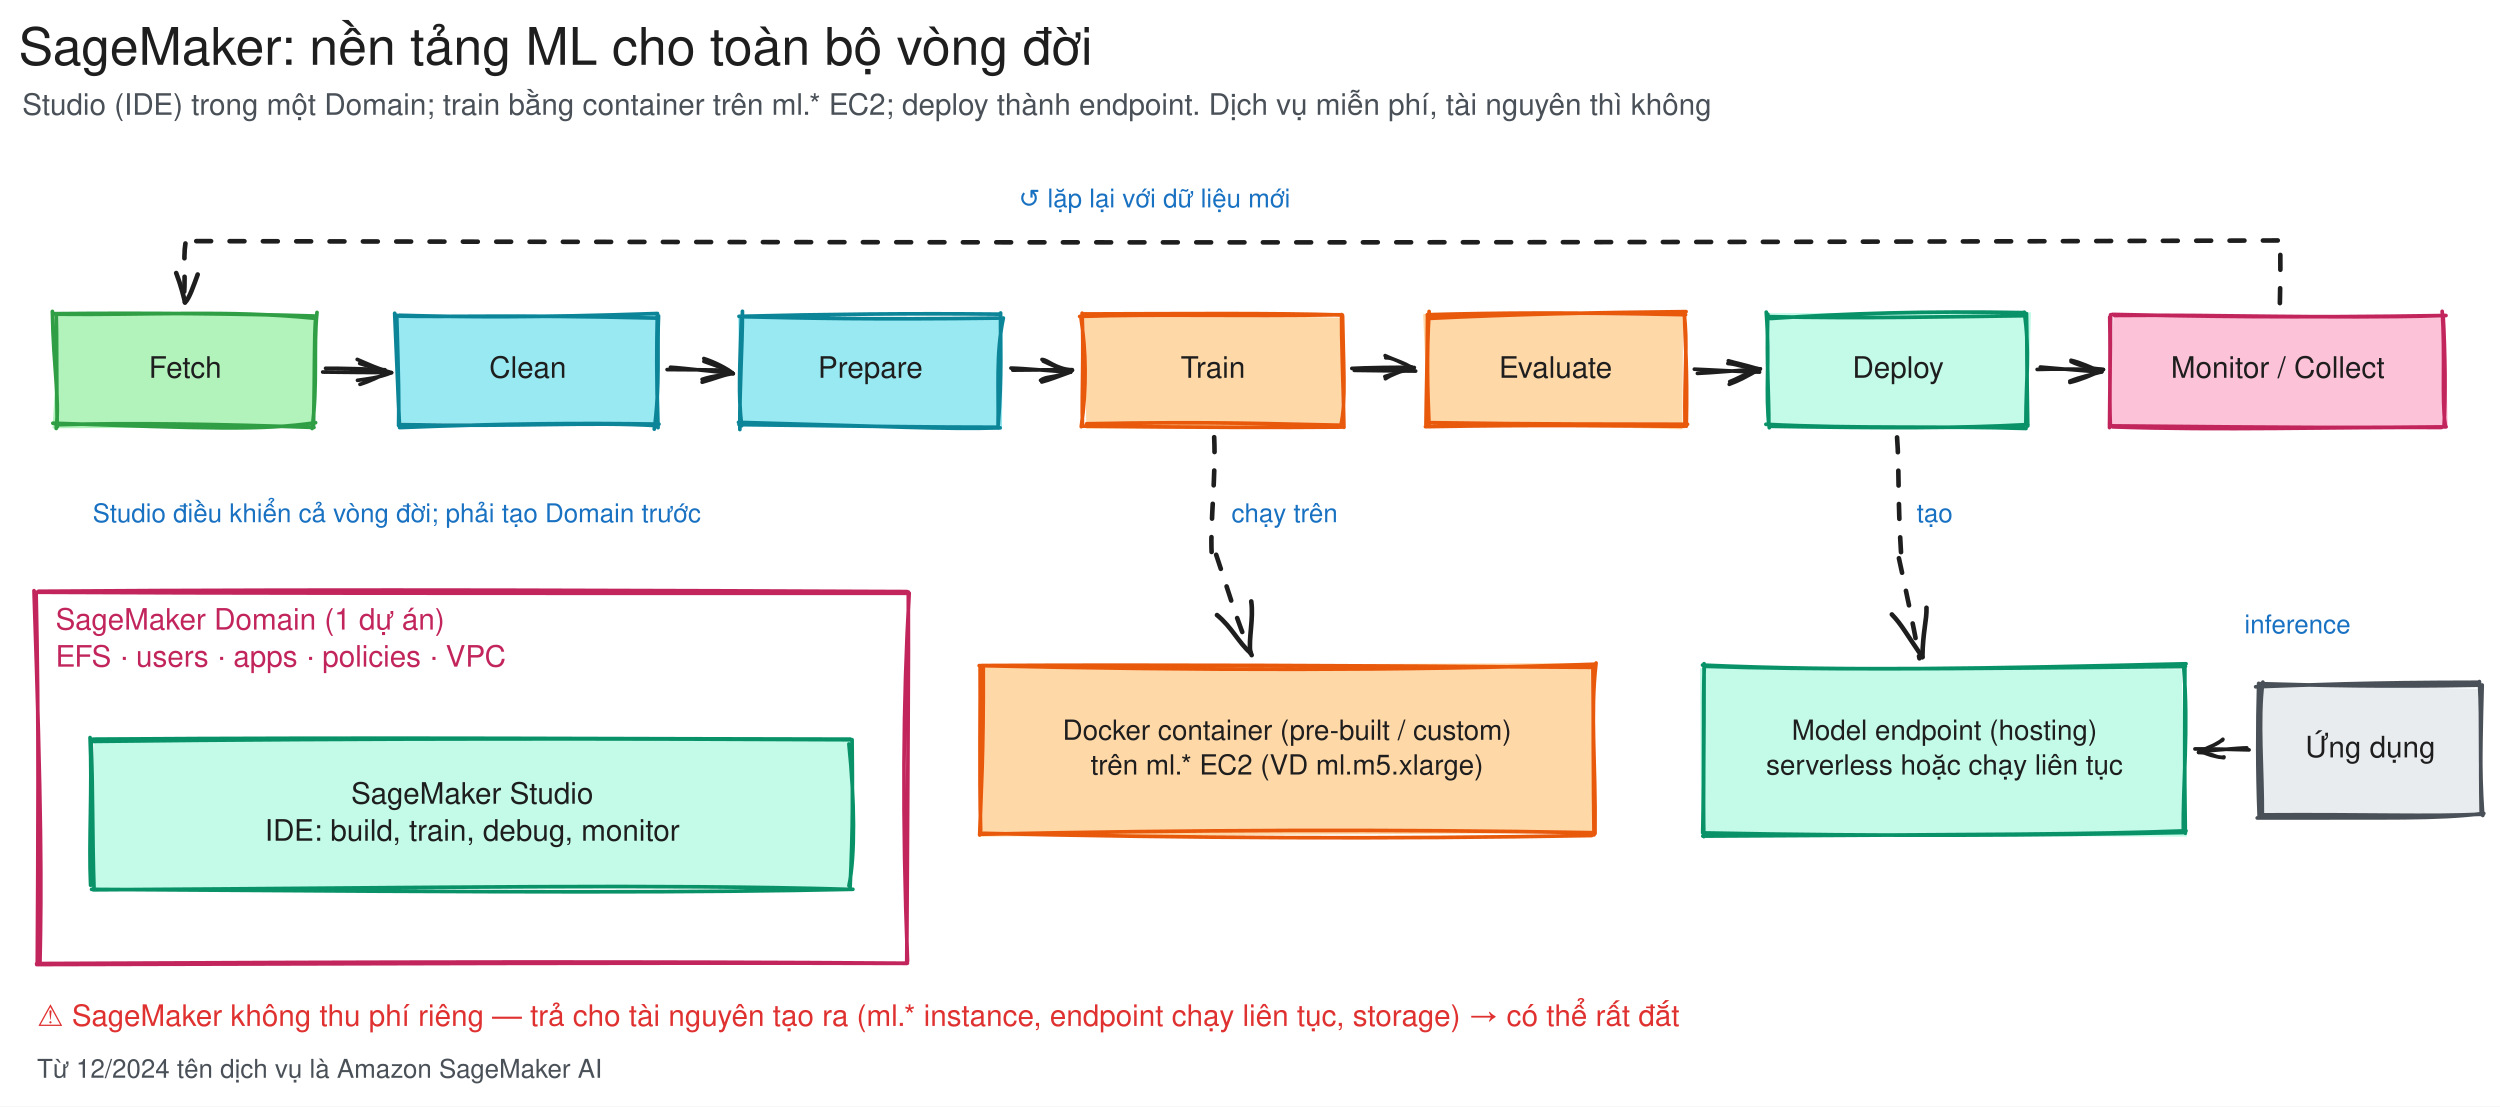
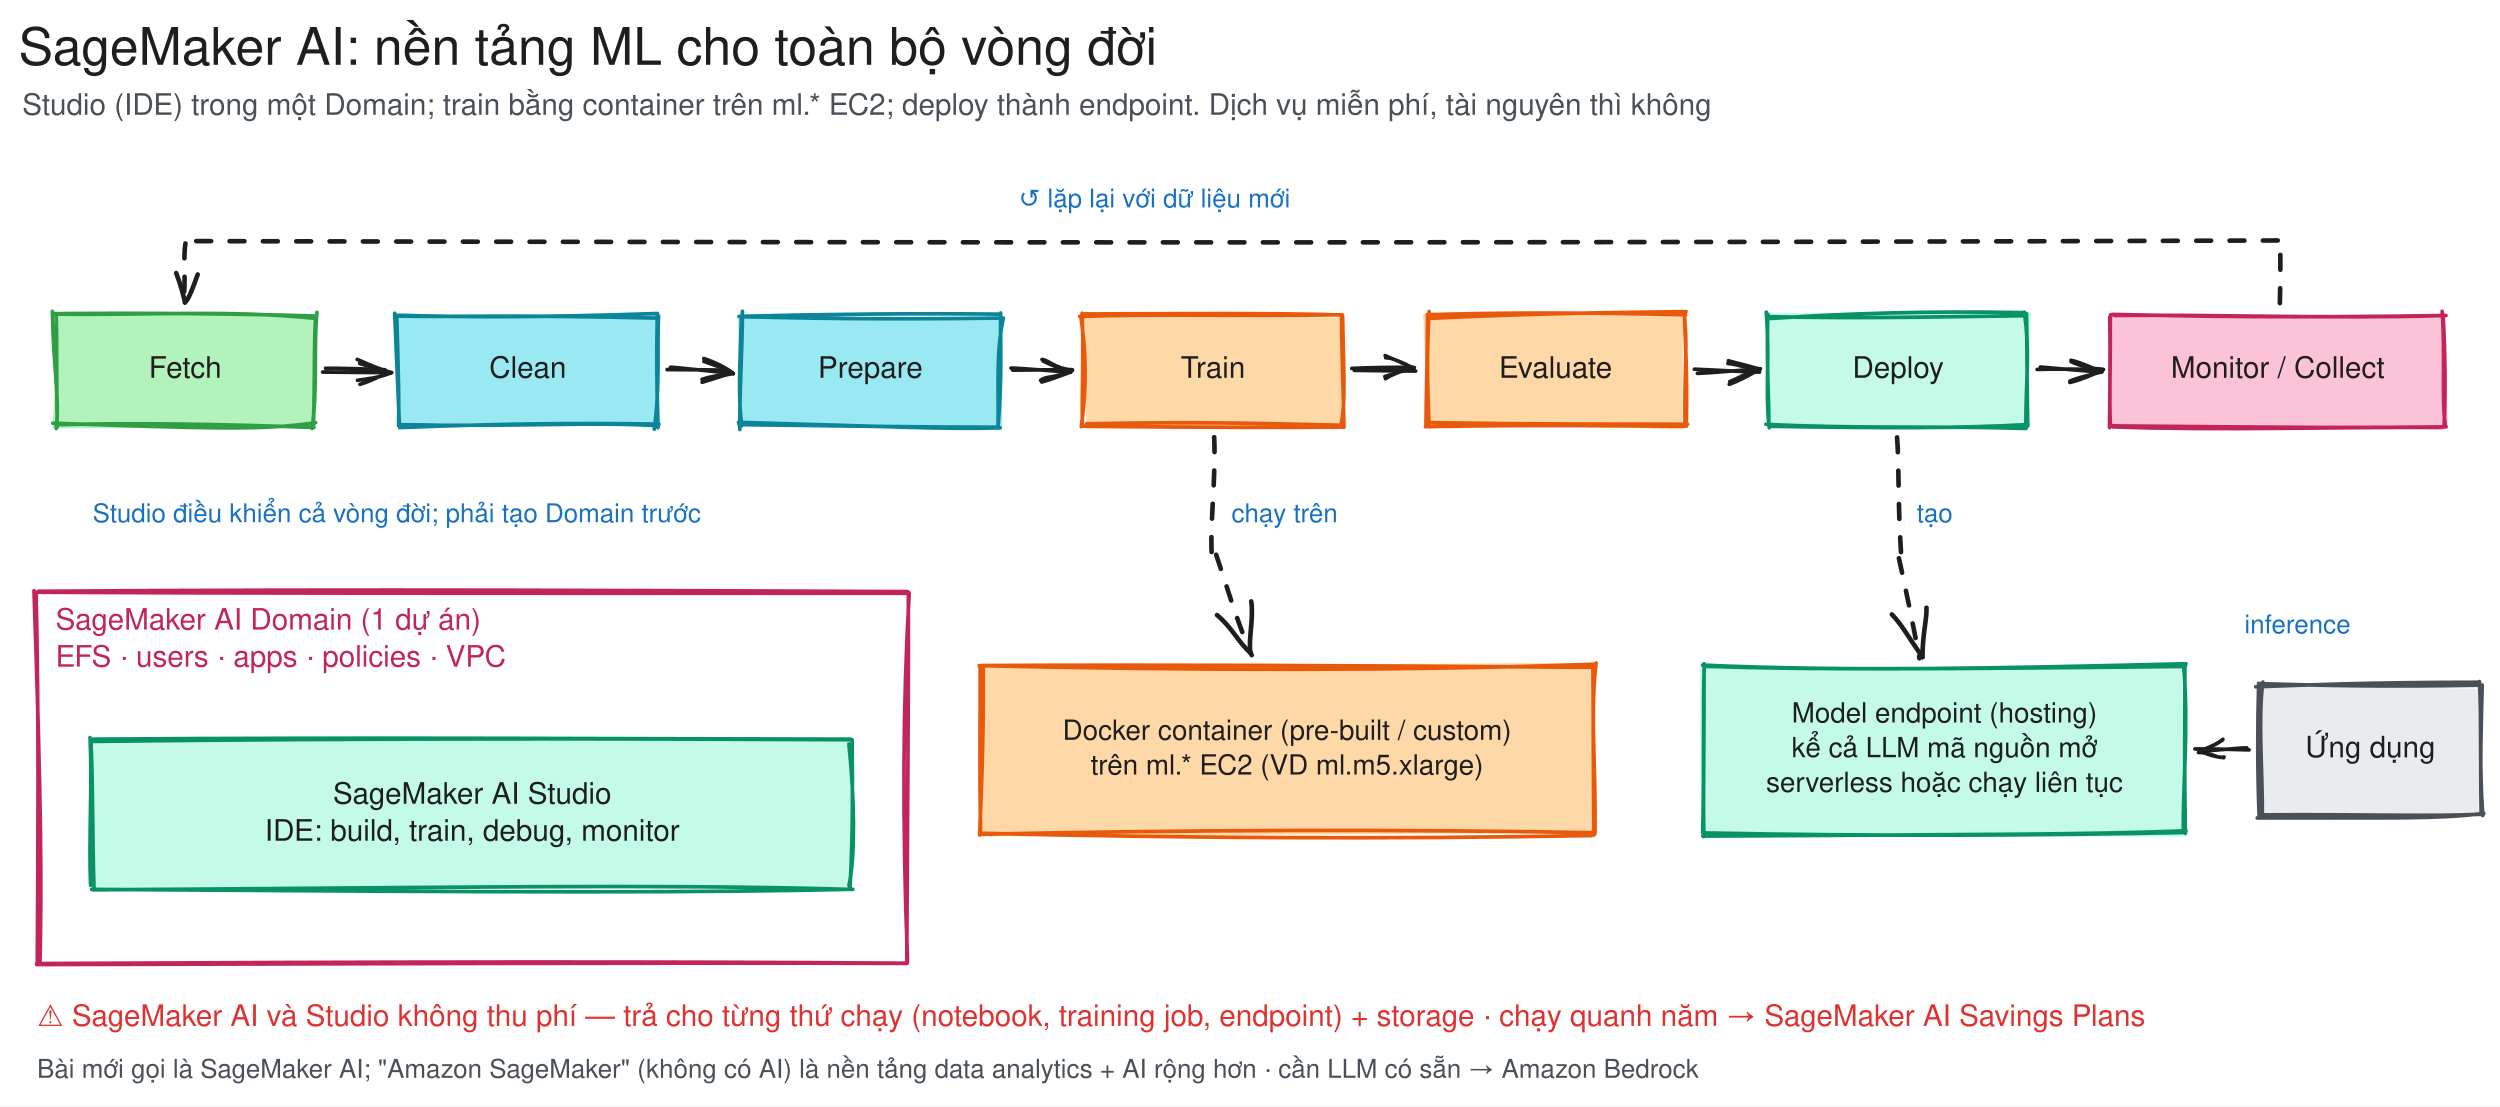
<svg xmlns="http://www.w3.org/2000/svg" version="1.1" viewBox="0 0 1350 597.5" width="1350" height="597.5">
  <defs>
    <style>
      @font-face {
        font-family: "Virgil";
        src: url("https://excalidraw.com/Virgil.woff2");
      }
      @font-face {
        font-family: "Cascadia";
        src: url("https://excalidraw.com/Cascadia.woff2");
      }
    </style>
  </defs>
  <rect x="0" y="0" width="1350" height="597.5" fill="#ffffff" />
-   <g transform="translate(10 10) rotate(0 296.66 17.5)">
-     <text x="0" y="25" font-family="Helvetica, Segoe UI Emoji" font-size="28px" fill="#1e1e1e" text-anchor="start" style="white-space: pre;" direction="ltr">SageMaker: nền tảng ML cho toàn bộ vòng đời</text>
+   <g transform="translate(10 10) rotate(0 317.36 17.5)">
+     <text x="0" y="25" font-family="Helvetica, Segoe UI Emoji" font-size="28px" fill="#1e1e1e" text-anchor="start" style="white-space: pre;" direction="ltr">SageMaker AI: nền tảng ML cho toàn bộ vòng đời</text>
  </g>
  <g transform="translate(12 48) rotate(0 481.2 10)">
    <text x="0" y="14" font-family="Helvetica, Segoe UI Emoji" font-size="16px" fill="#495057" text-anchor="start" style="white-space: pre;" direction="ltr">Studio (IDE) trong một Domain; train bằng container trên ml.* EC2; deploy thành endpoint. Dịch vụ miễn phí, tài nguyên thì không</text>
  </g>
  <g stroke-linecap="round" transform="translate(20 320) rotate(0 235 100)">
    <path d="M0.79 -0.71 C172.99 -2.01, 345.75 -1.03, 469.79 -0.55 M-0.26 -0.18 C102.74 0.34, 205.01 0.39, 469.68 0.38 M470.97 0.3 C467.63 59.53, 467.13 121.3, 470.07 199.04 M470.49 -0.32 C470.73 42.86, 470.24 83.98, 469.65 199.5 M469.68 200.23 C326.61 199.79, 182.81 200.47, -0.17 200.86 M469.97 200.14 C328.68 199.1, 187.24 199.39, -0.19 200.31 M1.6 199.37 C2.46 158.95, 2.47 118.64, -1.64 -1.02 M0.14 199.53 C0.47 135.21, 1.08 71.72, -0.5 -0.2" stroke="#c2255c" stroke-width="2" fill="none" />
  </g>
  <g transform="translate(30 326) rotate(0 132.16 20)">
-     <text x="0" y="14" font-family="Helvetica, Segoe UI Emoji" font-size="16px" fill="#c2255c" text-anchor="start" style="white-space: pre;" direction="ltr">SageMaker Domain (1 dự án)</text>
+     <text x="0" y="14" font-family="Helvetica, Segoe UI Emoji" font-size="16px" fill="#c2255c" text-anchor="start" style="white-space: pre;" direction="ltr">SageMaker AI Domain (1 dự án)</text>
    <text x="0" y="34" font-family="Helvetica, Segoe UI Emoji" font-size="16px" fill="#c2255c" text-anchor="start" style="white-space: pre;" direction="ltr">EFS · users · apps · policies · VPC</text>
  </g>
  <g stroke-linecap="round" transform="translate(30 170) rotate(0 70 30)">
    <path d="M1.95 -1.47 L141.28 0.22 L138.35 60.64 L-1.61 61.29" stroke="none" stroke-width="0" fill="#b2f2bb" />
    <path d="M-0.04 -0.33 C48.82 0.28, 93.68 -2.77, 139.65 1.85 M-0.71 -0.62 C49.56 -1.13, 99.36 -0.58, 139.36 0.64 M141.18 -1.29 C139.22 17.62, 141.67 37.63, 138.53 61.39 M140.54 0.46 C139.47 13.52, 140.12 27.21, 139.27 60.03 M140.42 58.24 C111.33 62.63, 80.4 61.25, -1.47 58.53 M139.54 60.82 C90.87 59.08, 41.23 58.16, 0.23 59.37 M0.35 61.37 C2.29 45.17, -1.2 28.63, -1.72 -1.85 M0.9 60.54 C0.58 42.24, 0.66 25.59, 0.5 0.21" stroke="#2f9e44" stroke-width="2" fill="none" />
  </g>
  <g transform="translate(77.92 190) rotate(0 22.08 10)">
    <text x="22.08" y="14" font-family="Helvetica, Segoe UI Emoji" font-size="16px" fill="#1e1e1e" text-anchor="middle" style="white-space: pre;" direction="ltr">Fetch</text>
  </g>
  <g stroke-linecap="round" transform="translate(215 170) rotate(0 70 30)">
    <path d="M-0.03 0.23 L140.65 -0.53 L141.07 59.58 L0.51 58.26" stroke="none" stroke-width="0" fill="#99e9f2" />
    <path d="M-1.41 0.65 C29.09 1.38, 57.83 -0.2, 140.6 1.8 M0.63 0.24 C37.31 1.26, 72.23 1.58, 140.04 -0.71 M140.61 0.57 C139.77 17.42, 141.48 38.94, 138.3 61.76 M139.94 0.23 C139.63 16.71, 139.38 33.01, 140.34 60.92 M139.94 59.87 C104.5 57.7, 66.33 60.6, 1.34 59.29 M140.85 59.03 C99.09 58.36, 58.5 58.61, 0.79 60.9 M0.65 58.06 C-0.04 44.85, -0.5 29.03, -1.88 -0.84 M0.24 59.79 C0.49 47.94, 0.29 35.89, -0.77 0.2" stroke="#0c8599" stroke-width="2" fill="none" />
  </g>
  <g transform="translate(264.76 190) rotate(0 20.24 10)">
    <text x="20.24" y="14" font-family="Helvetica, Segoe UI Emoji" font-size="16px" fill="#1e1e1e" text-anchor="middle" style="white-space: pre;" direction="ltr">Clean</text>
  </g>
  <g stroke-linecap="round" transform="translate(400 170) rotate(0 70 30)">
    <path d="M-1.4 1.72 L141.42 1.7 L141.08 61.85 L-0.21 60.1" stroke="none" stroke-width="0" fill="#99e9f2" />
    <path d="M1.08 1.03 C35.81 1.83, 69.7 2.63, 139.71 1.77 M-0.95 0.83 C45.29 -0.36, 92.44 -0.85, 139.65 -0.36 M141.8 1.74 C137.66 21.19, 139.41 39.78, 138.94 61.16 M140.33 -0.99 C140.08 15.24, 141.19 32.29, 139.08 59.07 M140.05 61.03 C110.79 62.02, 77.88 60.15, -1.22 58.07 M139.28 60.69 C102.89 60.7, 67.18 60.2, -0.93 59.29 M-0.48 61.96 C-0.68 38.13, 0.89 18.46, 0.92 -1.91 M0.51 59.9 C-1.51 43.57, -0.4 26.47, 0.38 0.64" stroke="#0c8599" stroke-width="2" fill="none" />
  </g>
  <g transform="translate(439.44 190) rotate(0 30.56 10)">
    <text x="30.56" y="14" font-family="Helvetica, Segoe UI Emoji" font-size="16px" fill="#1e1e1e" text-anchor="middle" style="white-space: pre;" direction="ltr">Prepare</text>
  </g>
  <g stroke-linecap="round" transform="translate(585 170) rotate(0 70 30)">
    <path d="M0.44 -0.93 L138.94 1.51 L139.48 61.15 L1.62 61.52" stroke="none" stroke-width="0" fill="#ffd8a8" />
    <path d="M-1.99 0.87 C39.67 -0.55, 83.49 0.93, 138.51 -0.03 M0.35 -0.47 C52.04 -0.58, 103.38 -1.07, 139.9 0.11 M139.99 0.64 C140.33 24.26, 141.89 47.98, 139.13 59.41 M139.45 -0.13 C139.33 13.9, 140.15 29.52, 140.72 60.76 M139.15 59.62 C104.03 59.03, 72.39 57.48, 1.8 58.83 M139.7 60.63 C103.91 60.97, 65.67 60.82, -0.6 60.12 M-1.11 60.41 C1.91 39.34, 1.43 19.32, -1.22 1.99 M-0.49 60.04 C-0.88 40.64, 0.27 19.81, -0.65 -0.87" stroke="#e8590c" stroke-width="2" fill="none" />
  </g>
  <g transform="translate(634.76 190) rotate(0 20.24 10)">
    <text x="20.24" y="14" font-family="Helvetica, Segoe UI Emoji" font-size="16px" fill="#1e1e1e" text-anchor="middle" style="white-space: pre;" direction="ltr">Train</text>
  </g>
  <g stroke-linecap="round" transform="translate(770 170) rotate(0 70 30)">
    <path d="M-1.52 -0.38 L138.86 0.41 L138.48 61.85 L1.04 58.4" stroke="none" stroke-width="0" fill="#ffd8a8" />
    <path d="M1.52 1.95 C46.1 -0.25, 91.21 -1.27, 140.47 -1.72 M0.74 -0.06 C39.84 -1.12, 78.24 -1.39, 140.19 -0.05 M139.36 -0.87 C141.52 14.74, 139.48 31.2, 139.89 59.43 M139.66 -0.57 C139.82 14.31, 141.3 27.21, 140.6 60.17 M141.26 59.1 C100.87 59, 62.54 59.15, 1.74 58.24 M139.46 60.2 C101.35 59.98, 61.81 59.29, -0.25 60.4 M1.67 59.19 C0.96 41.27, 0.26 22.99, 1.73 -1.82 M0.02 59.28 C0.19 42.5, 0.76 25.03, 0.87 0.38" stroke="#e8590c" stroke-width="2" fill="none" />
  </g>
  <g transform="translate(807.04 190) rotate(0 32.96 10)">
    <text x="32.96" y="14" font-family="Helvetica, Segoe UI Emoji" font-size="16px" fill="#1e1e1e" text-anchor="middle" style="white-space: pre;" direction="ltr">Evaluate</text>
  </g>
  <g stroke-linecap="round" transform="translate(955 170) rotate(0 70 30)">
    <path d="M-0.84 -0.89 L141.79 -1.41 L139.71 60.32 L-1.25 59.97" stroke="none" stroke-width="0" fill="#c3fae8" />
    <path d="M1.1 1.99 C43.07 -0.83, 84.72 -2.12, 138.34 -1.18 M-0.34 0.98 C50.25 2.16, 100.1 0.97, 139.32 0.48 M138.09 -1.43 C141.2 18.73, 139.06 35.55, 138.96 58.09 M139.3 -0.65 C139.68 12.53, 139.32 25.24, 139.98 60.04 M139.05 61.38 C93.85 59.86, 47.74 61.67, -1.42 59.12 M140.08 59.27 C101.86 61.32, 64.83 61.26, 0.53 60.2 M0.42 60.98 C-1.95 42.44, 0.82 25.42, -1.22 -1.45 M0.16 59.04 C0.24 43.81, -1.13 27.64, -0.39 -0.35" stroke="#099268" stroke-width="2" fill="none" />
  </g>
  <g transform="translate(1000.52 190) rotate(0 24.48 10)">
    <text x="24.48" y="14" font-family="Helvetica, Segoe UI Emoji" font-size="16px" fill="#1e1e1e" text-anchor="middle" style="white-space: pre;" direction="ltr">Deploy</text>
  </g>
  <g stroke-linecap="round" transform="translate(1140 170) rotate(0 90 30)">
    <path d="M1.29 1.03 L180.25 1.79 L181.82 60.1 L-1.82 59.66" stroke="none" stroke-width="0" fill="#fcc2d7" />
    <path d="M1.86 0.35 C58.46 -0.25, 116.37 2.15, 178.87 0.46 M0.67 -0.22 C47.36 0.82, 94.76 1.68, 180.83 0.38 M178.77 -1.89 C180.48 21.04, 178.43 46.1, 180.44 59.43 M179.28 -0.04 C180.47 21.63, 180.64 43.39, 179.78 60.47 M178.43 60.83 C118.47 60.5, 59.37 62.6, 0.84 60.51 M180.89 60.5 C138.74 61.03, 96.57 60.9, -0.27 59.96 M-0.43 59.54 C-1.05 43.24, -0.24 26.6, -0.75 1.2 M-0.86 60.9 C-0.6 39.56, -0.48 17.98, -0.27 -0.05" stroke="#c2255c" stroke-width="2" fill="none" />
  </g>
  <g transform="translate(1164 190) rotate(0 66 10)">
    <text x="66" y="14" font-family="Helvetica, Segoe UI Emoji" font-size="16px" fill="#1e1e1e" text-anchor="middle" style="white-space: pre;" direction="ltr">Monitor / Collect</text>
  </g>
  <g stroke-linecap="round" transform="translate(50 400) rotate(0 205 40)">
    <path d="M0.92 -1.95 L409.22 -0.27 L409.42 79.1 L-0.68 80.49" stroke="none" stroke-width="0" fill="#c3fae8" />
    <path d="M0.28 -0.85 C151.73 -1.99, 304.27 -0.94, 409.25 -0.86 M-0.36 0.37 C148.86 -1.44, 297.52 -1.13, 409.99 -0.53 M408.4 1.75 C411.53 31.38, 411.85 62.82, 408.43 78.27 M410.13 -0.56 C410.34 24.17, 410.7 46.91, 409.03 79.45 M409.73 80.26 C301.71 77.28, 195.23 79.36, 0.39 80.5 M410.55 80.22 C325.43 82.08, 241.34 81.98, -0.54 80.26 M-1.08 78.04 C-2.19 54.35, -0.11 25.08, -1.37 -1.71 M0.79 80.33 C-0.17 51.61, 0.22 24.61, -0.81 0.18" stroke="#099268" stroke-width="2" fill="none" />
  </g>
  <g transform="translate(135.32 420) rotate(0 119.68 20)">
-     <text x="119.68" y="14" font-family="Helvetica, Segoe UI Emoji" font-size="16px" fill="#1e1e1e" text-anchor="middle" style="white-space: pre;" direction="ltr">SageMaker Studio</text>
+     <text x="119.68" y="14" font-family="Helvetica, Segoe UI Emoji" font-size="16px" fill="#1e1e1e" text-anchor="middle" style="white-space: pre;" direction="ltr">SageMaker AI Studio</text>
    <text x="119.68" y="34" font-family="Helvetica, Segoe UI Emoji" font-size="16px" fill="#1e1e1e" text-anchor="middle" style="white-space: pre;" direction="ltr">IDE: build, train, debug, monitor</text>
  </g>
  <g stroke-linecap="round" transform="translate(530 360) rotate(0 165 45)">
    <path d="M0.22 -0.55 L328.9 -2 L330.61 89.67 L-0.9 91.76" stroke="none" stroke-width="0" fill="#ffd8a8" />
    <path d="M-1.24 -0.57 C113.93 2.11, 229.59 2.31, 331.16 -1.32 M0.2 -0.62 C97.64 -1.09, 194.96 -0.64, 330.31 0.37 M331.88 -1.98 C328.63 25.6, 331.78 51.76, 331.31 90.08 M330.16 -0.26 C330.44 30.12, 330.33 62.95, 330.76 90.86 M329.51 91.2 C219.27 93.21, 109.25 92.59, 1.15 89.99 M330.25 89.65 C221.01 87.71, 111.4 88.14, -0.55 90.5 M-0.98 90.9 C-0.33 69.31, 1.19 48.45, 0.97 -0.03 M-0.43 89.45 C-1.26 54.36, -0.49 18.75, -0.74 -0.43" stroke="#e8590c" stroke-width="2" fill="none" />
  </g>
  <g transform="translate(560.825 386.25) rotate(0 134.175 18.75)">
    <text x="134.175" y="13.25" font-family="Helvetica, Segoe UI Emoji" font-size="15px" fill="#1e1e1e" text-anchor="middle" style="white-space: pre;" direction="ltr">Docker container (pre-built / custom)</text>
    <text x="134.175" y="32" font-family="Helvetica, Segoe UI Emoji" font-size="15px" fill="#1e1e1e" text-anchor="middle" style="white-space: pre;" direction="ltr">trên ml.* EC2 (VD ml.m5.xlarge)</text>
  </g>
  <g stroke-linecap="round" transform="translate(920 360) rotate(0 130 45)">
    <path d="M-1.99 0.79 L258.06 1.36 L260.95 91.8 L-1.38 91.2" stroke="none" stroke-width="0" fill="#c3fae8" />
    <path d="M-0.64 -0.85 C77.43 2.55, 152.66 0.99, 260.46 -1.57 M0.8 -0.17 C60.3 1.78, 121.37 1.31, 260.11 -0.07 M259.16 -0.12 C262.03 32.96, 258.58 64.61, 259.02 89.52 M259.83 0.92 C259.94 25.89, 259.44 50.78, 260.08 89.96 M260.44 88.63 C207.95 90.63, 156.02 90.59, -0.47 91.5 M260.13 89.56 C179.34 91.14, 98.63 91.72, -0.15 89.76 M0.07 91.77 C-0.35 67.54, 0.25 45.05, 0.2 -1.6 M-0.54 89.68 C0.34 55.66, -0.44 19.44, 0.28 0.66" stroke="#099268" stroke-width="2" fill="none" />
  </g>
-   <g transform="translate(947.4 386.25) rotate(0 102.6 18.75)">
+   <g transform="translate(947.4 376.88) rotate(0 102.6 28.12)">
    <text x="102.6" y="13.25" font-family="Helvetica, Segoe UI Emoji" font-size="15px" fill="#1e1e1e" text-anchor="middle" style="white-space: pre;" direction="ltr">Model endpoint (hosting)</text>
-     <text x="102.6" y="32" font-family="Helvetica, Segoe UI Emoji" font-size="15px" fill="#1e1e1e" text-anchor="middle" style="white-space: pre;" direction="ltr">serverless hoặc chạy liên tục</text>
+     <text x="102.6" y="32" font-family="Helvetica, Segoe UI Emoji" font-size="15px" fill="#1e1e1e" text-anchor="middle" style="white-space: pre;" direction="ltr">kể cả LLM mã nguồn mở</text>
+     <text x="102.6" y="50.75" font-family="Helvetica, Segoe UI Emoji" font-size="15px" fill="#1e1e1e" text-anchor="middle" style="white-space: pre;" direction="ltr">serverless hoặc chạy liên tục</text>
  </g>
  <g stroke-linecap="round" transform="translate(1220 370) rotate(0 60 35)">
    <path d="M0.61 -0.38 L118.59 1.97 L121.55 68.98 L1.8 70.41" stroke="none" stroke-width="0" fill="#e9ecef" />
    <path d="M-1.94 0.87 C26.69 -0.11, 56.61 -1.52, 118.29 -1.58 M-0.25 -0.83 C32.85 0.08, 65.26 1.04, 119.17 -0.01 M118.88 -1.95 C120.26 21.56, 118.65 42.33, 120.69 70.34 M120.39 -0.08 C119.93 18.75, 119.21 37.51, 119.86 69.83 M121.24 69.23 C95.73 72.48, 71.57 71.46, -1.09 71.7 M120.99 69.67 C90.18 71, 60.25 69.63, 0.78 70.03 M1.66 70.23 C1.82 46.11, -0.76 18.51, 1.95 -1.65 M-0.05 70.98 C-1.05 45.93, -0.96 21.86, -0.33 -0.97" stroke="#495057" stroke-width="2" fill="none" />
  </g>
  <g transform="translate(1247.2 395) rotate(0 32.8 10)">
    <text x="32.8" y="14" font-family="Helvetica, Segoe UI Emoji" font-size="16px" fill="#1e1e1e" text-anchor="middle" style="white-space: pre;" direction="ltr">Ứng dụng</text>
  </g>
  <g stroke-linecap="round">
    <g transform="translate(176 200) rotate(0 16.5 0)">
      <path d="M-0.19 -1.12 C5.17 -1.28, 26.45 -0.64, 31.89 -0.33 M-1.74 0.9 C4 0.87, 28.49 1.39, 34.02 1.04" stroke="#1e1e1e" stroke-width="2" fill="none" />
    </g>
    <g transform="translate(176 200) rotate(0 16.5 0)">
      <path d="M17.05 5.37 C22.39 4.57, 28.12 4.17, 35.43 1.23 M18.39 7.55 C23.95 5.83, 29.17 3.25, 33.4 0.97" stroke="#1e1e1e" stroke-width="2" fill="none" />
    </g>
    <g transform="translate(176 200) rotate(0 16.5 0)">
      <path d="M16.9 -5.92 C22.33 -3.59, 28.11 -0.87, 35.43 1.23 M18.24 -3.73 C23.79 -1.84, 29.06 -0.8, 33.4 0.97" stroke="#1e1e1e" stroke-width="2" fill="none" />
    </g>
  </g>
  <g stroke-linecap="round">
    <g transform="translate(361 200) rotate(0 16.5 0)">
      <path d="M-0.76 -0.42 C4.54 -0.39, 26.87 -0.3, 32.29 -0.04 M1.05 -1.69 C6.69 -1.43, 29.13 1.29, 34.64 1.48" stroke="#1e1e1e" stroke-width="2" fill="none" />
    </g>
    <g transform="translate(361 200) rotate(0 16.5 0)">
      <path d="M18.14 4.84 C24.13 2.78, 31.23 2.37, 34.5 1.32 M18.17 6.41 C25.05 4.54, 30.66 2.03, 34.96 1.78" stroke="#1e1e1e" stroke-width="2" fill="none" />
    </g>
    <g transform="translate(361 200) rotate(0 16.5 0)">
      <path d="M19.07 -6.4 C24.72 -4.61, 31.5 -1.17, 34.5 1.32 M19.11 -4.84 C25.67 -2.5, 30.93 -0.82, 34.96 1.78" stroke="#1e1e1e" stroke-width="2" fill="none" />
    </g>
  </g>
  <g stroke-linecap="round">
    <g transform="translate(546 200) rotate(0 16.5 0)">
      <path d="M0.9 -0.12 C6.51 -0.24, 27.75 -0.3, 32.92 -0.39 M-0.08 -1.23 C5.42 -1.21, 26.21 0.69, 31.92 0.94" stroke="#1e1e1e" stroke-width="2" fill="none" />
    </g>
    <g transform="translate(546 200) rotate(0 16.5 0)">
      <path d="M15.9 5.39 C19.31 2.75, 22.69 4.68, 33.09 -0.1 M16.57 6.28 C20.84 5.15, 24.51 3.68, 32.23 0.88" stroke="#1e1e1e" stroke-width="2" fill="none" />
    </g>
    <g transform="translate(546 200) rotate(0 16.5 0)">
      <path d="M16.68 -5.87 C19.93 -5.81, 23.13 -1.19, 33.09 -0.1 M17.34 -4.98 C21.32 -3.1, 24.78 -1.56, 32.23 0.88" stroke="#1e1e1e" stroke-width="2" fill="none" />
    </g>
  </g>
  <g stroke-linecap="round">
    <g transform="translate(731 200) rotate(0 16.5 0)">
      <path d="M0.3 -0.01 C6.06 0.01, 28.08 0.42, 33.45 0.38 M-1.01 -1.06 C4.74 -1.43, 27.32 -1.88, 32.73 -1.54" stroke="#1e1e1e" stroke-width="2" fill="none" />
    </g>
    <g transform="translate(731 200) rotate(0 16.5 0)">
      <path d="M17.14 4.51 C20.84 2.07, 23.19 1.63, 31.23 -1.74 M16.83 3.32 C21.78 1.84, 27.89 -0.42, 32.27 -0.87" stroke="#1e1e1e" stroke-width="2" fill="none" />
    </g>
    <g transform="translate(731 200) rotate(0 16.5 0)">
      <path d="M17.29 -6.78 C20.98 -6.92, 23.3 -5.06, 31.23 -1.74 M16.98 -7.97 C21.88 -5.59, 27.94 -4.01, 32.27 -0.87" stroke="#1e1e1e" stroke-width="2" fill="none" />
    </g>
  </g>
  <g stroke-linecap="round">
    <g transform="translate(916 200) rotate(0 16.5 0)">
      <path d="M-1.05 -0.64 C4.75 -0.48, 28.36 0.94, 34.14 0.95 M0.6 1.63 C6.4 1.48, 28.36 -0.47, 33.79 -0.67" stroke="#1e1e1e" stroke-width="2" fill="none" />
    </g>
    <g transform="translate(916 200) rotate(0 16.5 0)">
      <path d="M17.8 7.54 C23.69 5.3, 25.26 4.38, 34.57 -0.81 M18.05 6.07 C22.15 4.49, 25.74 2.34, 33.17 -0.96" stroke="#1e1e1e" stroke-width="2" fill="none" />
    </g>
    <g transform="translate(916 200) rotate(0 16.5 0)">
      <path d="M17.06 -3.72 C23.13 -3.2, 24.88 -1.36, 34.57 -0.81 M17.31 -5.19 C21.55 -3.94, 25.32 -3.27, 33.17 -0.96" stroke="#1e1e1e" stroke-width="2" fill="none" />
    </g>
  </g>
  <g stroke-linecap="round">
    <g transform="translate(1101 200) rotate(0 16.5 0)">
      <path d="M-0.93 -0.5 C4.66 -0.78, 27.96 -0.69, 33.77 -0.54 M0.79 -1.8 C6.26 -1.43, 27.74 0.7, 33.23 0.71" stroke="#1e1e1e" stroke-width="2" fill="none" />
    </g>
    <g transform="translate(1101 200) rotate(0 16.5 0)">
      <path d="M16.74 6.53 C21.72 5.38, 28.08 2.92, 34.82 -0.45 M16.71 5.81 C22.21 3.55, 27.55 2.56, 33.97 0.78" stroke="#1e1e1e" stroke-width="2" fill="none" />
    </g>
    <g transform="translate(1101 200) rotate(0 16.5 0)">
      <path d="M17.38 -4.74 C22.26 -2.27, 28.41 -1.1, 34.82 -0.45 M17.35 -5.46 C22.73 -4.21, 27.87 -1.69, 33.97 0.78" stroke="#1e1e1e" stroke-width="2" fill="none" />
    </g>
  </g>
  <g stroke-linecap="round">
    <g transform="translate(1230 164) rotate(0 -565 -17)">
      <path d="M1.13 -0.34 C1.41 -13.96, 1.56 -25.62, 1.17 -34.9 M-0.02 -34.15 C-350.59 -32.83, -702.15 -32.82, -1129.75 -33.81 M-1129.87 -32.51 C-1131.24 -24.11, -1129.39 -12.78, -1131.1 0.08" stroke="#1e1e1e" stroke-width="2.5" fill="none" stroke-dasharray="8 10" />
    </g>
    <g transform="translate(1230 164) rotate(0 -565 -17)">
      <path d="M-1134.85 -16.55 C-1132.43 -10.41, -1130.46 -2.6, -1130.11 -0.69" stroke="#1e1e1e" stroke-width="2.5" fill="none" />
    </g>
    <g transform="translate(1230 164) rotate(0 -565 -17)">
      <path d="M-1123.25 -15.76 C-1125.38 -9.89, -1127.96 -2.39, -1130.11 -0.69" stroke="#1e1e1e" stroke-width="2.5" fill="none" />
    </g>
  </g>
  <g stroke-linecap="round">
    <g transform="translate(655 236) rotate(0 10.36059 59.19654)">
      <path d="M0.65 0.09 C1.67 21.85, -1.55 45.43, -0.71 62.71 M1.74 63.58 C7.72 81.1, 12.77 99.29, 20.9 117.77" stroke="#1e1e1e" stroke-width="2.5" fill="none" stroke-dasharray="8 10" />
    </g>
    <g transform="translate(655 236) rotate(0 10.36059 59.19654)">
      <path d="M2.18 96.14 C10.16 102.64, 13.87 111.08, 20.19 116.48" stroke="#1e1e1e" stroke-width="2.5" fill="none" />
    </g>
    <g transform="translate(655 236) rotate(0 10.36059 59.19654)">
      <path d="M20.67 88.77 C22.02 98.02, 19.11 109.09, 20.19 116.48" stroke="#1e1e1e" stroke-width="2.5" fill="none" />
    </g>
  </g>
  <g stroke-linecap="round">
    <g transform="translate(1025 236) rotate(0 6.447996 59.08158)">
      <path d="M-0.59 0.2 C0.66 16.38, -0.37 32.61, 1.61 63.35 M0.41 65.46 C3.78 80.75, 7.68 98.93, 11.49 119.49" stroke="#1e1e1e" stroke-width="2.5" fill="none" stroke-dasharray="8 10" />
    </g>
    <g transform="translate(1025 236) rotate(0 6.447996 59.08158)">
      <path d="M-3.4 95.8 C1.85 101.18, 4.65 106.66, 13.1 118.84" stroke="#1e1e1e" stroke-width="2.5" fill="none" />
    </g>
    <g transform="translate(1025 236) rotate(0 6.447996 59.08158)">
      <path d="M15.3 92.2 C15.53 98.62, 13.32 105.06, 13.1 118.84" stroke="#1e1e1e" stroke-width="2.5" fill="none" />
    </g>
  </g>
  <g stroke-linecap="round">
    <g transform="translate(1214 405) rotate(0 -14 0)">
      <path d="M0.48 -0.07 C-4.23 -0.2, -24.14 -0.76, -28.73 -0.57 M-0.72 -1.15 C-5.01 -1.14, -21.97 0.6, -26.39 0.68" stroke="#1e1e1e" stroke-width="2" fill="none" />
    </g>
    <g transform="translate(1214 405) rotate(0 -14 0)">
      <path d="M-13.65 -5.79 C-17.59 -2.26, -19.03 -3, -26.74 1.3 M-13.78 -5.4 C-18.65 -2.49, -22.38 -0.29, -26.02 0.49" stroke="#1e1e1e" stroke-width="2" fill="none" />
    </g>
    <g transform="translate(1214 405) rotate(0 -14 0)">
      <path d="M-13.04 3.77 C-17.15 4.79, -18.76 1.54, -26.74 1.3 M-13.17 4.16 C-18.29 3.62, -22.24 2.39, -26.02 0.49" stroke="#1e1e1e" stroke-width="2" fill="none" />
    </g>
  </g>
  <g transform="translate(550 100) rotate(0 73.22 8.75)">
    <text x="0" y="12" font-family="Helvetica, Segoe UI Emoji" font-size="14px" fill="#1971c2" text-anchor="start" style="white-space: pre;" direction="ltr">↺ lặp lại với dữ liệu mới</text>
  </g>
  <g transform="translate(665 270) rotate(0 31.64 8.75)">
    <text x="0" y="12" font-family="Helvetica, Segoe UI Emoji" font-size="14px" fill="#1971c2" text-anchor="start" style="white-space: pre;" direction="ltr">chạy trên</text>
  </g>
  <g transform="translate(1035 270) rotate(0 11.13 8.75)">
    <text x="0" y="12" font-family="Helvetica, Segoe UI Emoji" font-size="14px" fill="#1971c2" text-anchor="start" style="white-space: pre;" direction="ltr">tạo</text>
  </g>
  <g transform="translate(50 270) rotate(0 169.68 8.75)">
    <text x="0" y="12" font-family="Helvetica, Segoe UI Emoji" font-size="14px" fill="#1971c2" text-anchor="start" style="white-space: pre;" direction="ltr">Studio điều khiển cả vòng đời; phải tạo Domain trước</text>
  </g>
  <g transform="translate(1212 330) rotate(0 31.78 8.75)">
    <text x="0" y="12" font-family="Helvetica, Segoe UI Emoji" font-size="14px" fill="#1971c2" text-anchor="start" style="white-space: pre;" direction="ltr">inference</text>
  </g>
-   <g transform="translate(20 540) rotate(0 464.08 10)">
-     <text x="0" y="14" font-family="Helvetica, Segoe UI Emoji" font-size="16px" fill="#e03131" text-anchor="start" style="white-space: pre;" direction="ltr">⚠ SageMaker không thu phí riêng — trả cho tài nguyên tạo ra (ml.* instance, endpoint chạy liên tục, storage) → có thể rất đắt</text>
-   </g>
-   <g transform="translate(20 570) rotate(0 160.3 8.75)">
-     <text x="0" y="12" font-family="Helvetica, Segoe UI Emoji" font-size="14px" fill="#495057" text-anchor="start" style="white-space: pre;" direction="ltr">Từ 12/2024 tên dịch vụ là Amazon SageMaker AI</text>
+   <g transform="translate(20 540) rotate(0 568.03 10)">
+     <text x="0" y="14" font-family="Helvetica, Segoe UI Emoji" font-size="16px" fill="#e03131" text-anchor="start" style="white-space: pre;" direction="ltr">⚠ SageMaker AI và Studio không thu phí — trả cho từng thứ chạy (notebook, training job, endpoint) + storage · chạy quanh năm → SageMaker AI Savings Plans</text>
+   </g>
+   <g transform="translate(20 570) rotate(0 484.46 8.75)">
+     <text x="0" y="12" font-family="Helvetica, Segoe UI Emoji" font-size="14px" fill="#495057" text-anchor="start" style="white-space: pre;" direction="ltr">Bài mới gọi là SageMaker AI; "Amazon SageMaker" (không có AI) là nền tảng data analytics + AI rộng hơn · cần LLM có sẵn → Amazon Bedrock</text>
  </g>
</svg>
